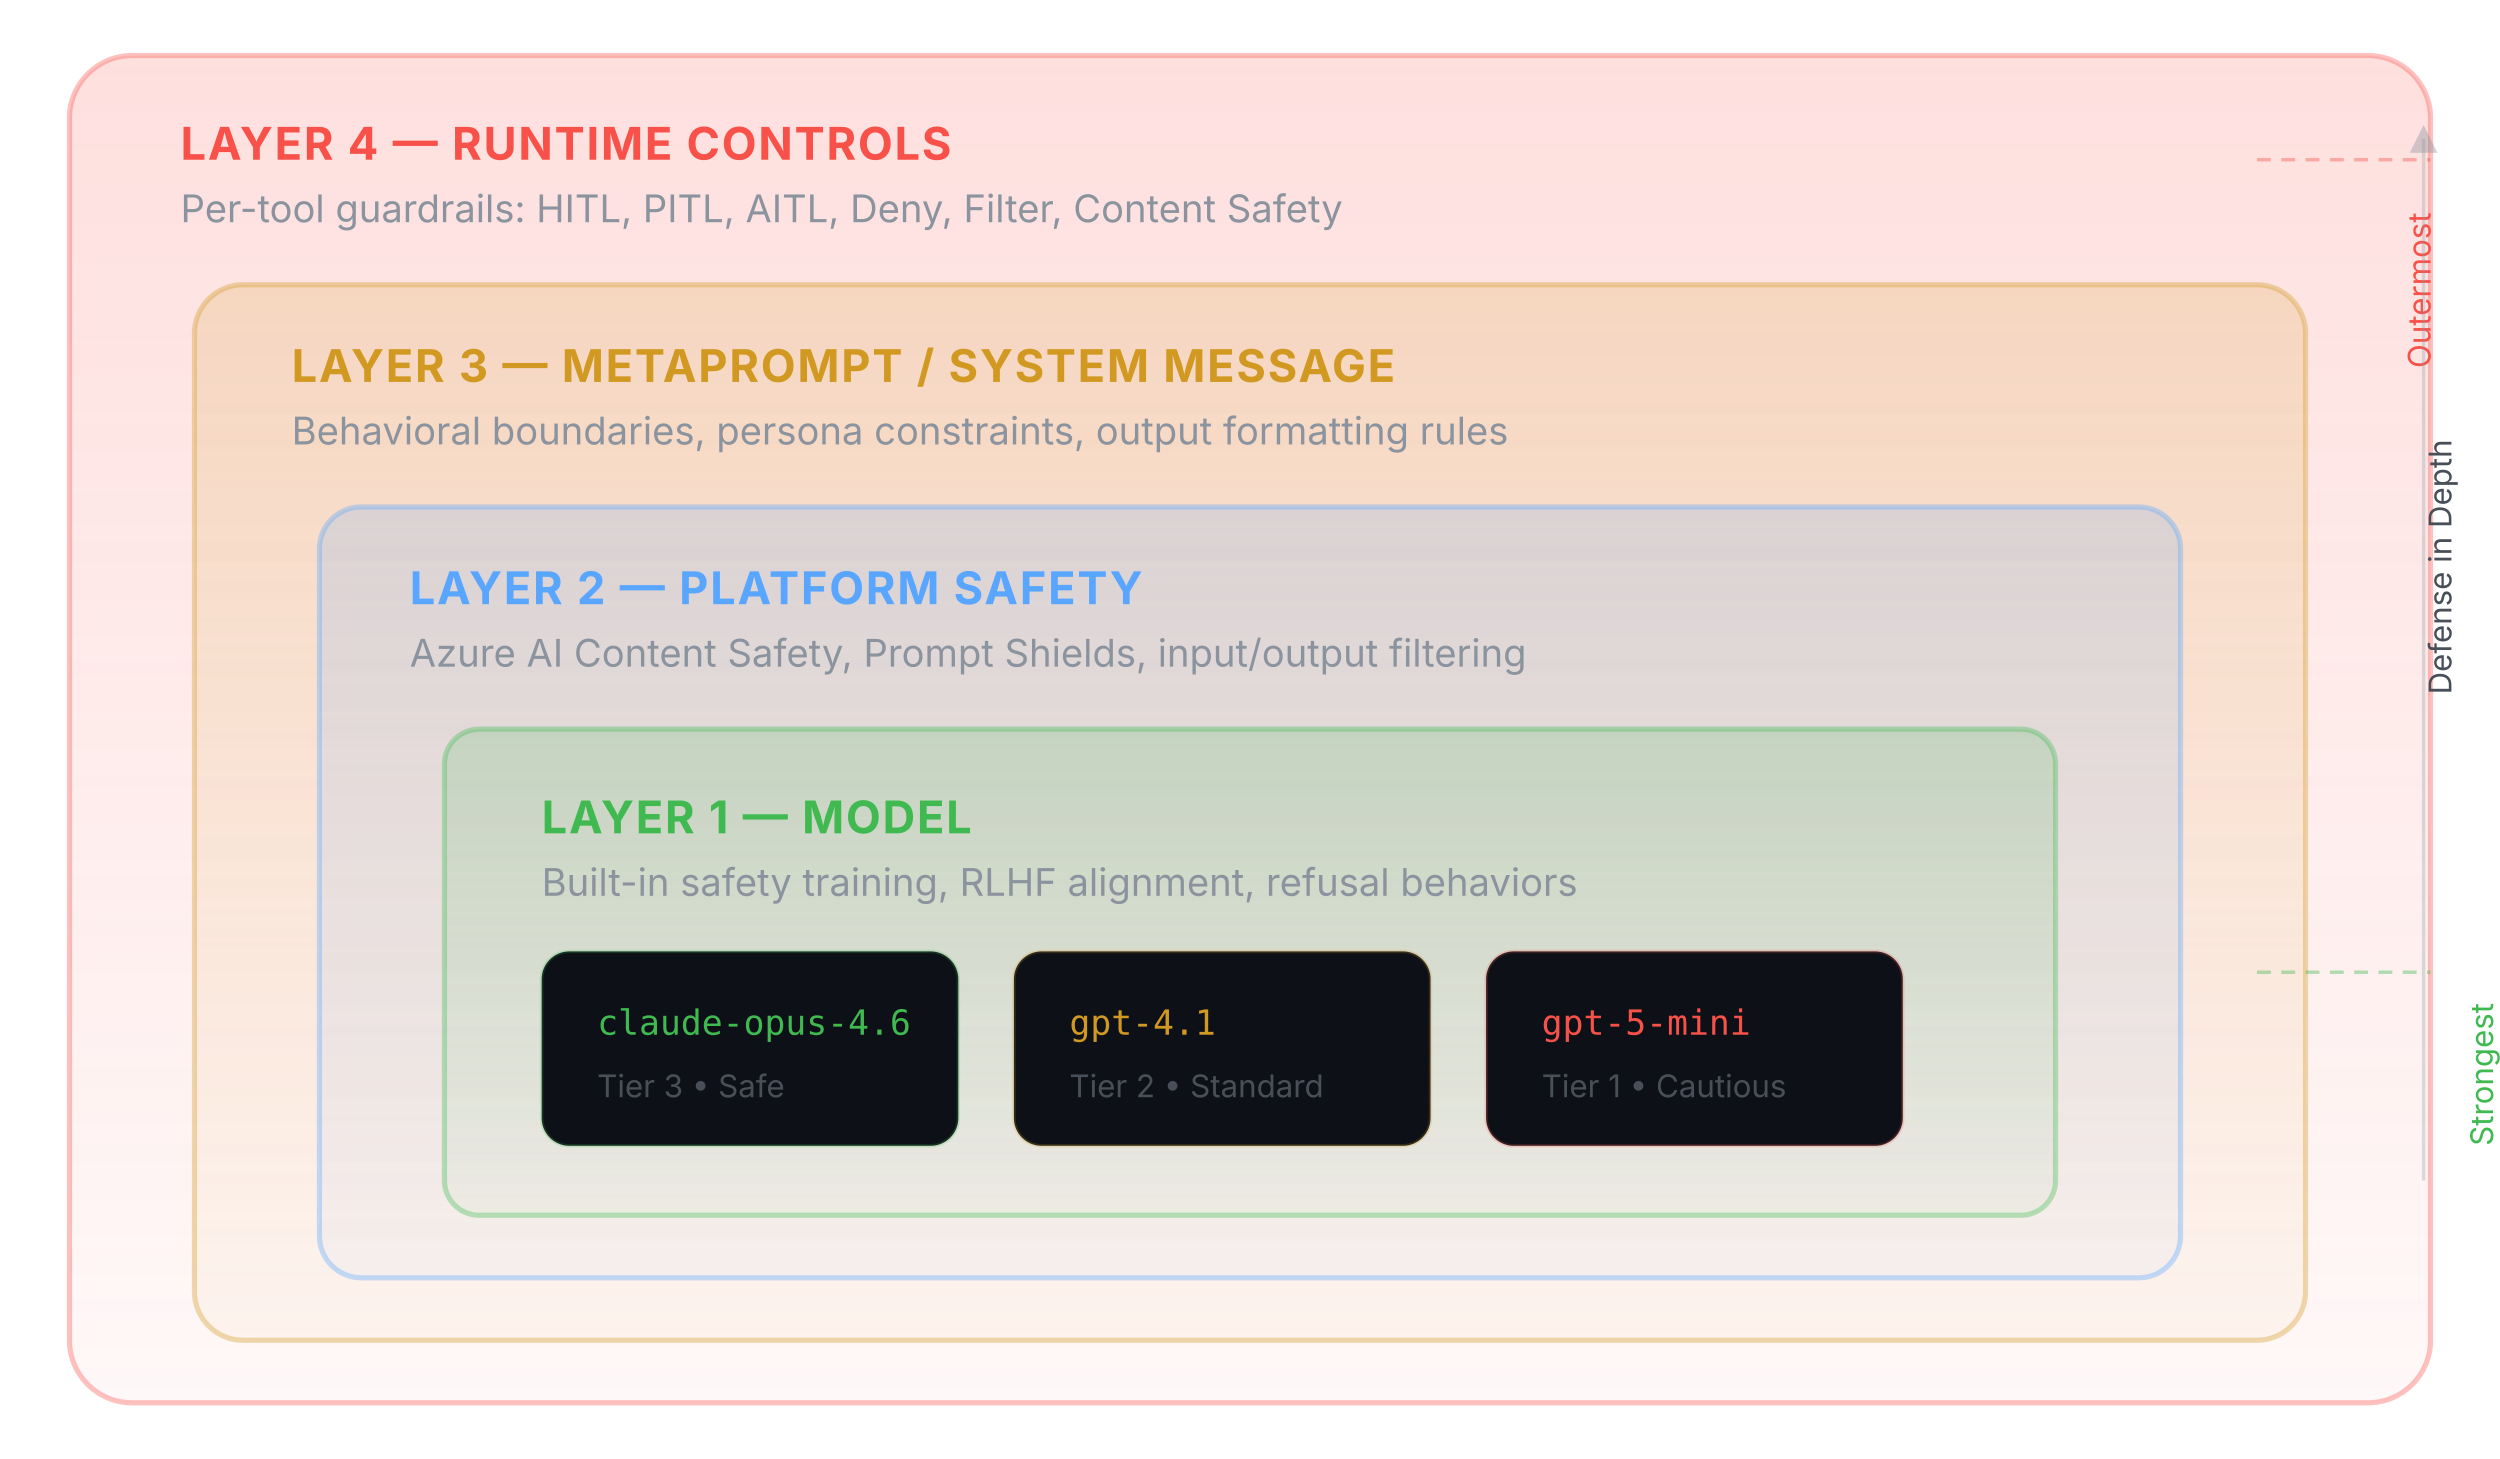
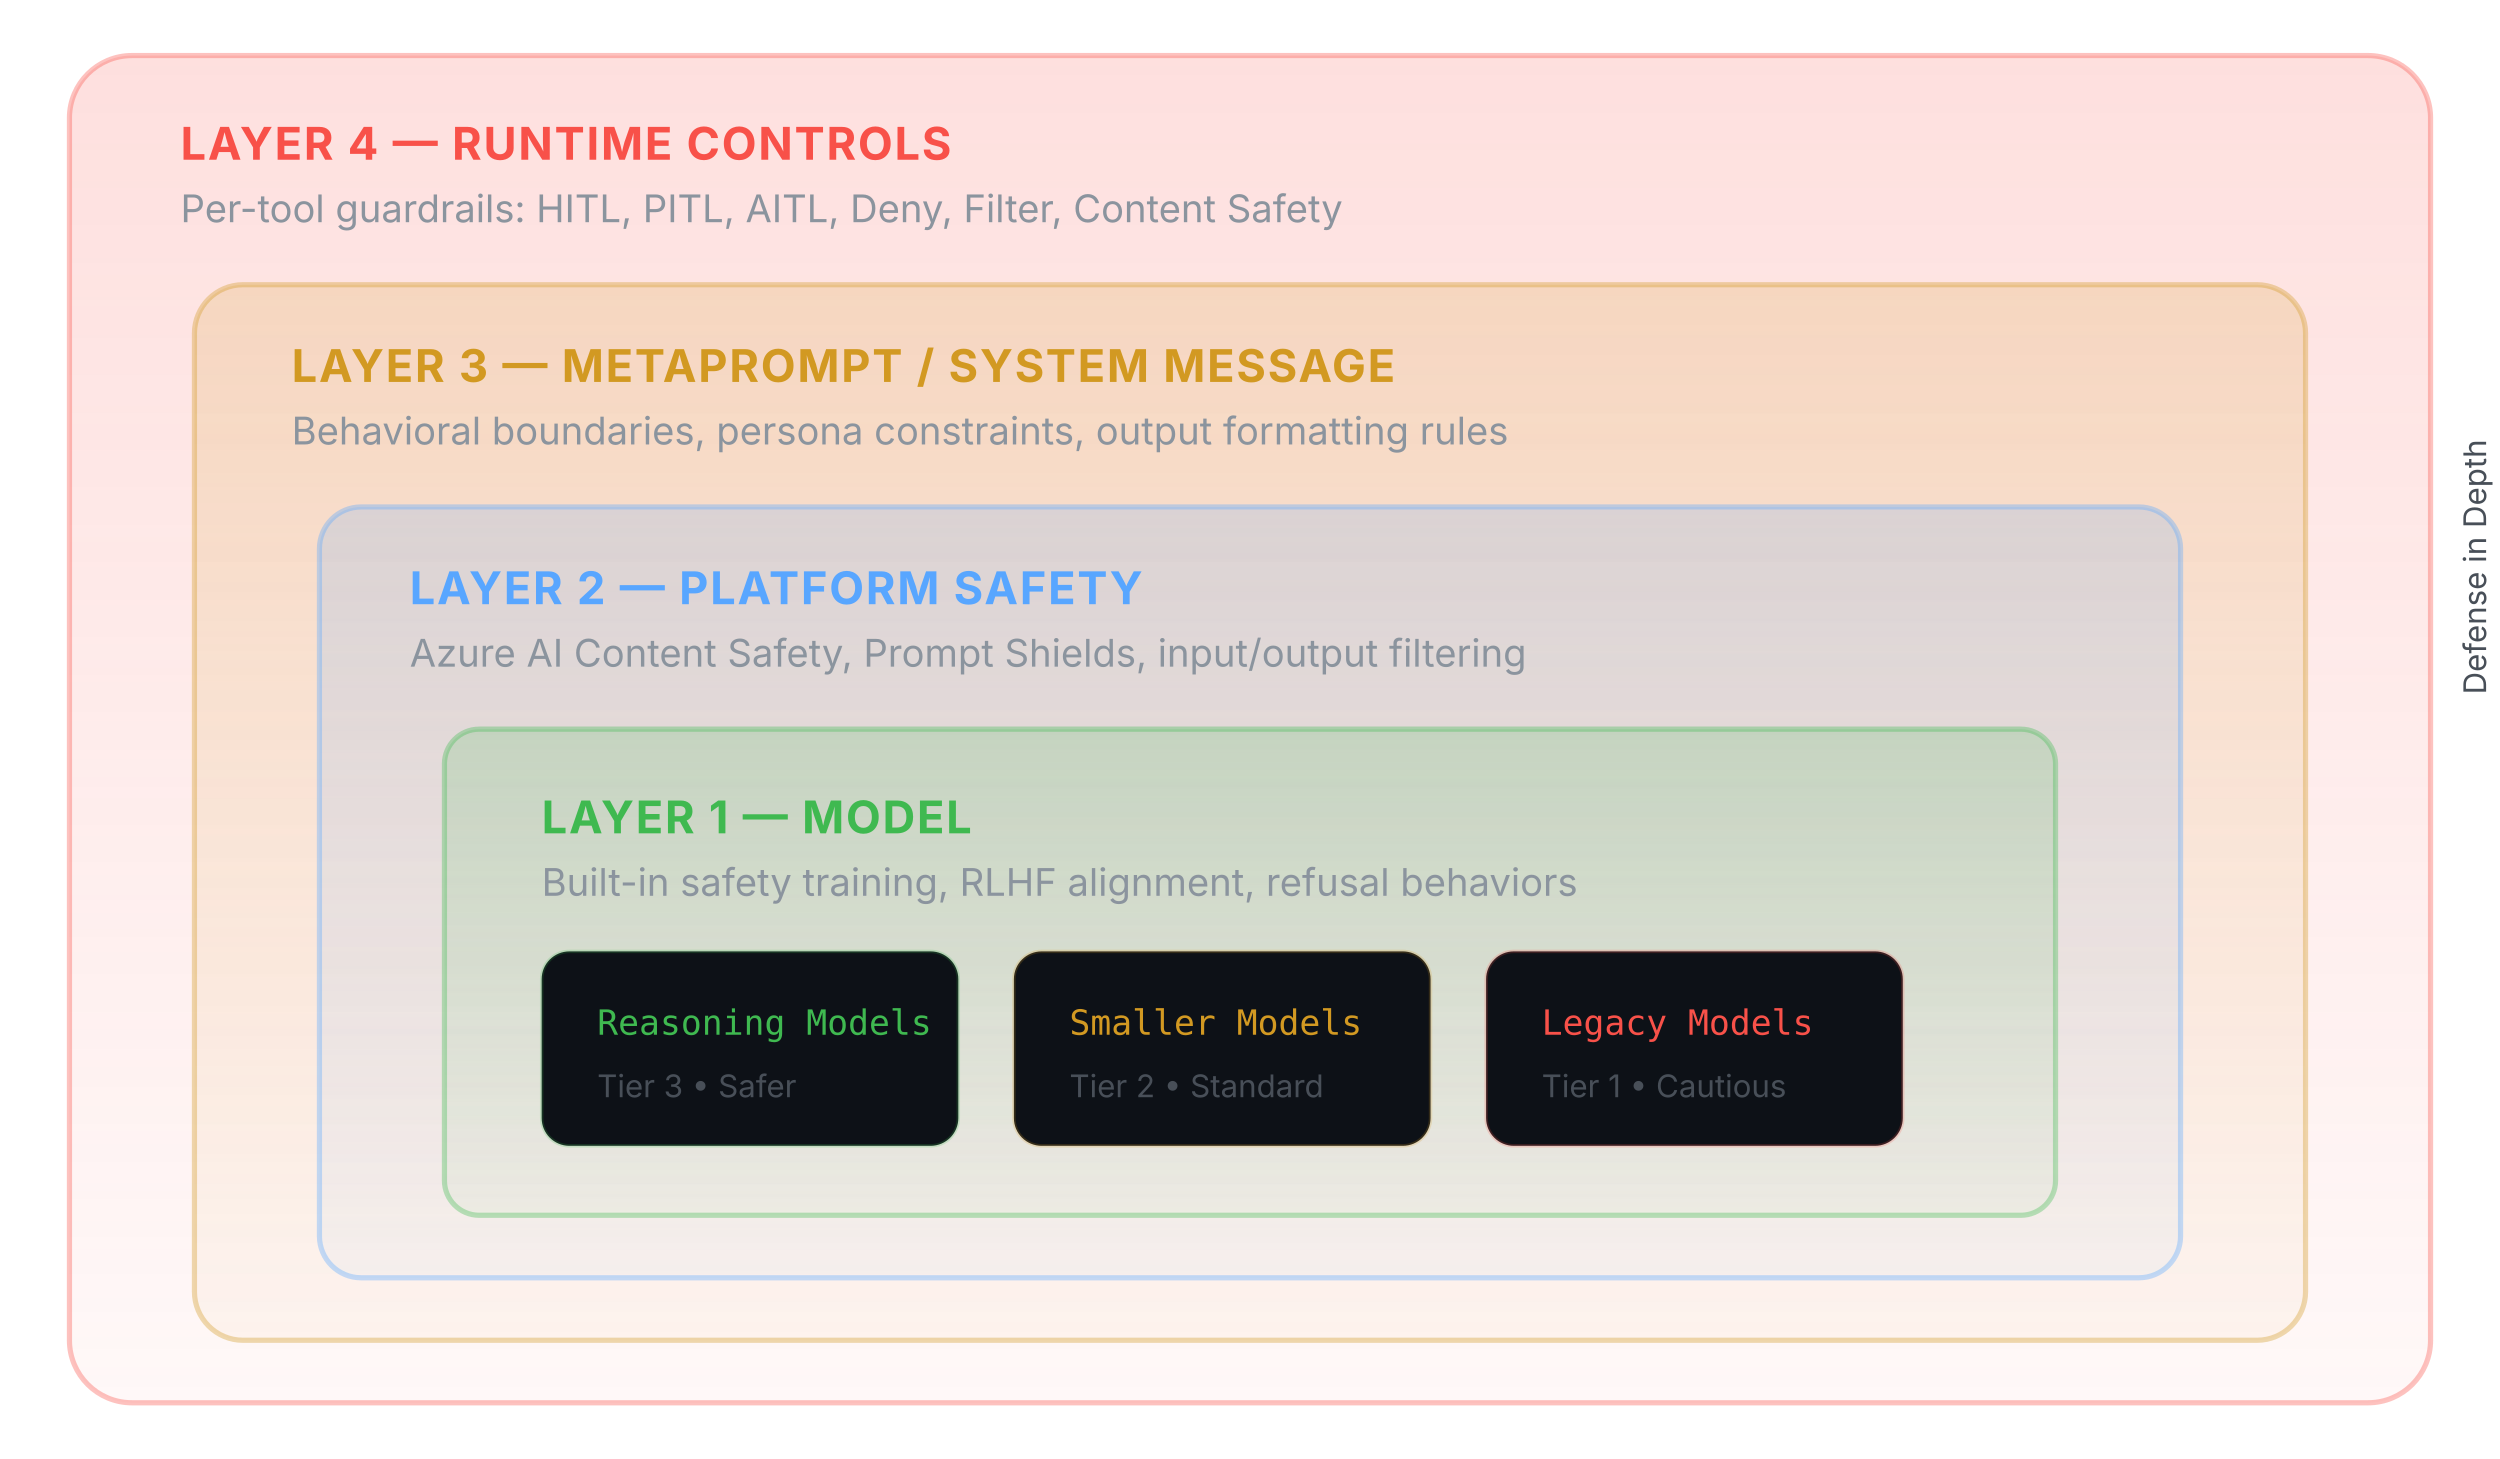
<svg xmlns="http://www.w3.org/2000/svg" viewBox="0 0 720 420" fill="none">
  <defs>
    <linearGradient id="g1" x1="0" y1="0" x2="0" y2="1">
      <stop offset="0%" stop-color="#3FB950" stop-opacity="0.18" />
      <stop offset="100%" stop-color="#3FB950" stop-opacity="0.04" />
    </linearGradient>
    <linearGradient id="g2" x1="0" y1="0" x2="0" y2="1">
      <stop offset="0%" stop-color="#58A6FF" stop-opacity="0.18" />
      <stop offset="100%" stop-color="#58A6FF" stop-opacity="0.04" />
    </linearGradient>
    <linearGradient id="g3" x1="0" y1="0" x2="0" y2="1">
      <stop offset="0%" stop-color="#D29922" stop-opacity="0.18" />
      <stop offset="100%" stop-color="#D29922" stop-opacity="0.04" />
    </linearGradient>
    <linearGradient id="g4" x1="0" y1="0" x2="0" y2="1">
      <stop offset="0%" stop-color="#F85149" stop-opacity="0.18" />
      <stop offset="100%" stop-color="#F85149" stop-opacity="0.04" />
    </linearGradient>
  </defs>
  <rect x="20" y="16" width="680" height="388" rx="18" fill="url(#g4)" stroke="#F85149" stroke-opacity="0.35" stroke-width="1.5" />
  <text x="52" y="46" font-family="Inter, system-ui, sans-serif" font-size="13" font-weight="700" fill="#F85149" letter-spacing="0.04em">LAYER 4 — RUNTIME CONTROLS</text>
  <text x="52" y="64" font-family="Inter, system-ui, sans-serif" font-size="11" fill="#8B949E">Per-tool guardrails: HITL, PITL, AITL, Deny, Filter, Content Safety</text>
  <rect x="56" y="82" width="608" height="304" rx="14" fill="url(#g3)" stroke="#D29922" stroke-opacity="0.35" stroke-width="1.5" />
  <text x="84" y="110" font-family="Inter, system-ui, sans-serif" font-size="13" font-weight="700" fill="#D29922" letter-spacing="0.04em">LAYER 3 — METAPROMPT / SYSTEM MESSAGE</text>
  <text x="84" y="128" font-family="Inter, system-ui, sans-serif" font-size="11" fill="#8B949E">Behavioral boundaries, persona constraints, output formatting rules</text>
  <rect x="92" y="146" width="536" height="222" rx="12" fill="url(#g2)" stroke="#58A6FF" stroke-opacity="0.35" stroke-width="1.5" />
  <text x="118" y="174" font-family="Inter, system-ui, sans-serif" font-size="13" font-weight="700" fill="#58A6FF" letter-spacing="0.04em">LAYER 2 — PLATFORM SAFETY</text>
  <text x="118" y="192" font-family="Inter, system-ui, sans-serif" font-size="11" fill="#8B949E">Azure AI Content Safety, Prompt Shields, input/output filtering</text>
  <rect x="128" y="210" width="464" height="140" rx="10" fill="url(#g1)" stroke="#3FB950" stroke-opacity="0.35" stroke-width="1.5" />
  <text x="156" y="240" font-family="Inter, system-ui, sans-serif" font-size="13" font-weight="700" fill="#3FB950" letter-spacing="0.04em">LAYER 1 — MODEL</text>
  <text x="156" y="258" font-family="Inter, system-ui, sans-serif" font-size="11" fill="#8B949E">Built-in safety training, RLHF alignment, refusal behaviors</text>
  <rect x="156" y="274" width="120" height="56" rx="8" fill="#0D1117" stroke="#3FB950" stroke-opacity="0.2" />
-   <text x="172" y="298" font-family="'JetBrains Mono', monospace" font-size="10" fill="#3FB950">claude-opus-4.6</text>
-   <text x="172" y="316" font-family="Inter, system-ui, sans-serif" font-size="9" fill="#484F58">Tier 3 • Safe</text>
+   <text x="172" y="298" font-family="'JetBrains Mono', monospace" font-size="10" fill="#3FB950">Reasoning Models</text>
+   <text x="172" y="316" font-family="Inter, system-ui, sans-serif" font-size="9" fill="#484F58">Tier 3 • Safer</text>
  <rect x="292" y="274" width="120" height="56" rx="8" fill="#0D1117" stroke="#D29922" stroke-opacity="0.2" />
-   <text x="308" y="298" font-family="'JetBrains Mono', monospace" font-size="10" fill="#D29922">gpt-4.1</text>
+   <text x="308" y="298" font-family="'JetBrains Mono', monospace" font-size="10" fill="#D29922">Smaller Models</text>
  <text x="308" y="316" font-family="Inter, system-ui, sans-serif" font-size="9" fill="#484F58">Tier 2 • Standard</text>
  <rect x="428" y="274" width="120" height="56" rx="8" fill="#0D1117" stroke="#F85149" stroke-opacity="0.2" />
-   <text x="444" y="298" font-family="'JetBrains Mono', monospace" font-size="10" fill="#F85149">gpt-5-mini</text>
+   <text x="444" y="298" font-family="'JetBrains Mono', monospace" font-size="10" fill="#F85149">Legacy Models</text>
  <text x="444" y="316" font-family="Inter, system-ui, sans-serif" font-size="9" fill="#484F58">Tier 1 • Cautious</text>
-   <line x1="650" y1="280" x2="700" y2="280" stroke="#3FB950" stroke-opacity="0.4" stroke-width="1" stroke-dasharray="4 3" />
-   <text x="650" y="298" font-family="Inter, system-ui, sans-serif" font-size="9" fill="#3FB950" text-anchor="start" transform="rotate(-90,700,280)">Strongest</text>
-   <line x1="650" y1="46" x2="700" y2="46" stroke="#F85149" stroke-opacity="0.4" stroke-width="1" stroke-dasharray="4 3" />
-   <text x="650" y="56" font-family="Inter, system-ui, sans-serif" font-size="9" fill="#F85149" text-anchor="start" transform="rotate(-90,700,56)">Outermost</text>
-   <line x1="698" y1="340" x2="698" y2="40" stroke="#8B949E" stroke-opacity="0.3" stroke-width="1" />
-   <polygon points="698,36 694,44 702,44" fill="#8B949E" fill-opacity="0.4" />
-   <text x="706" y="200" font-family="Inter, system-ui, sans-serif" font-size="9" fill="#484F58" transform="rotate(-90,706,200)">Defense in Depth</text>
+   <text x="706" y="210" font-family="Inter, system-ui, sans-serif" font-size="9" fill="#484F58" transform="rotate(-90,706,200)">Defense in Depth</text>
</svg>
